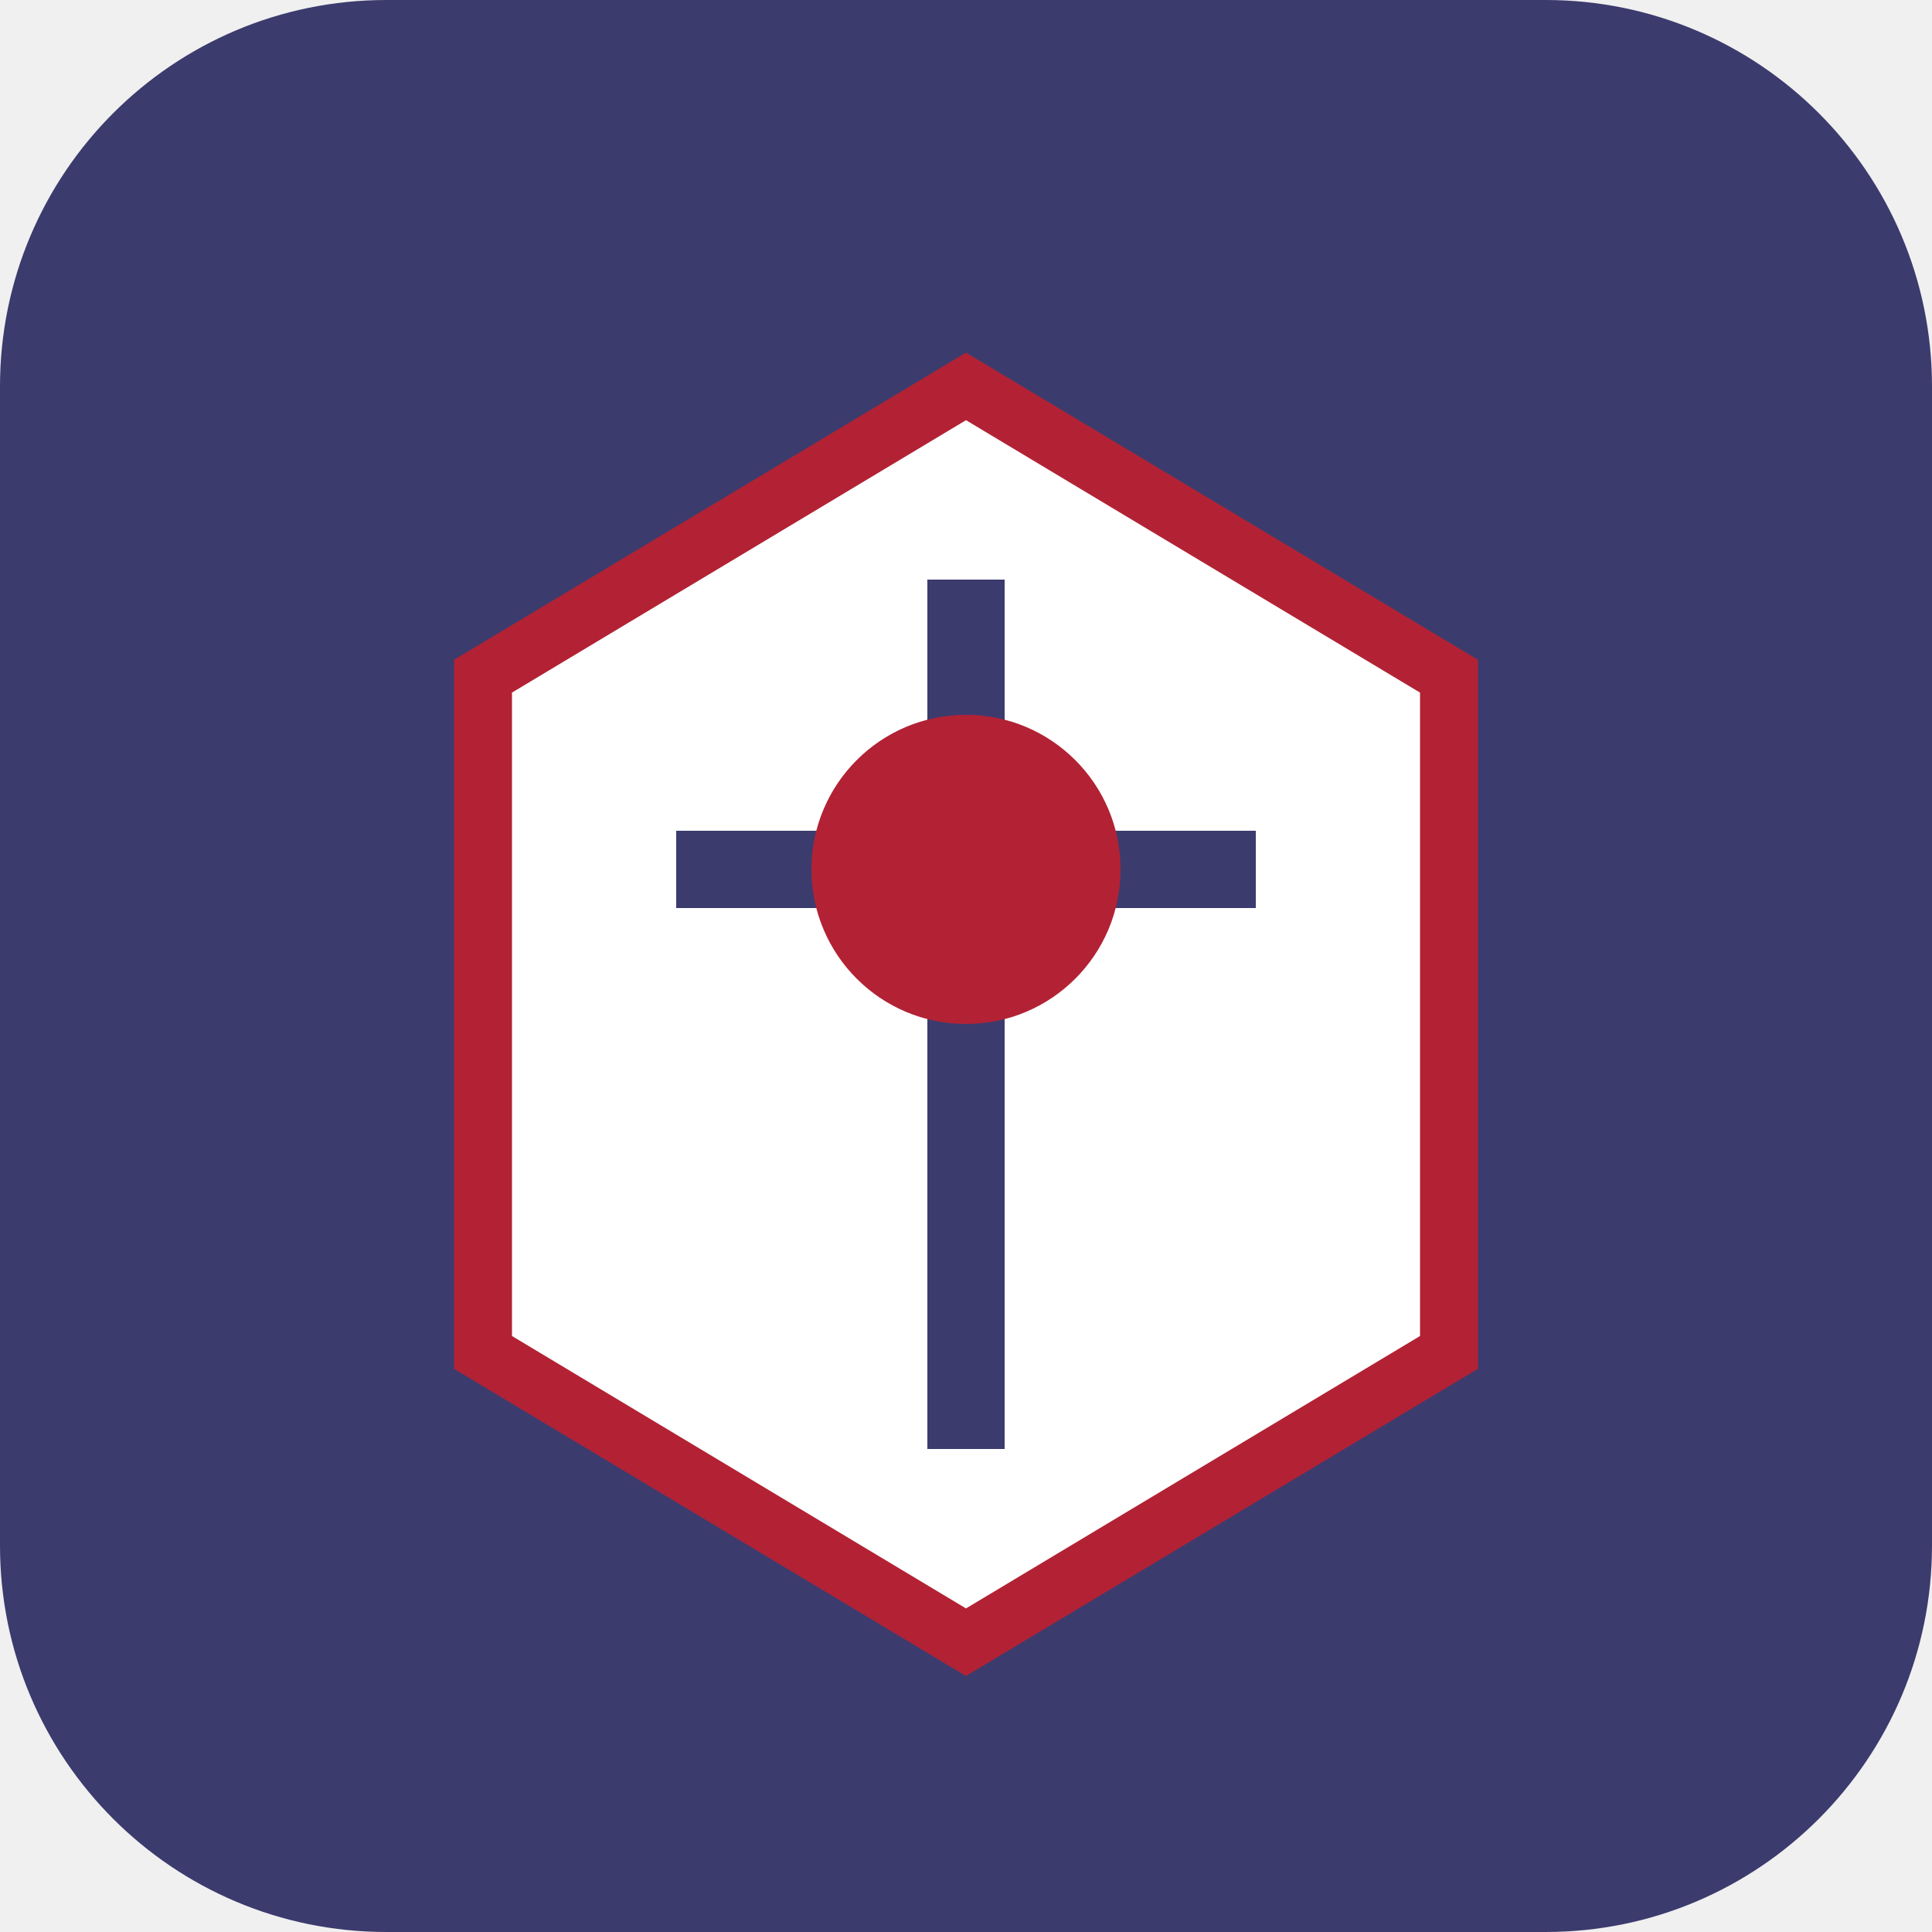
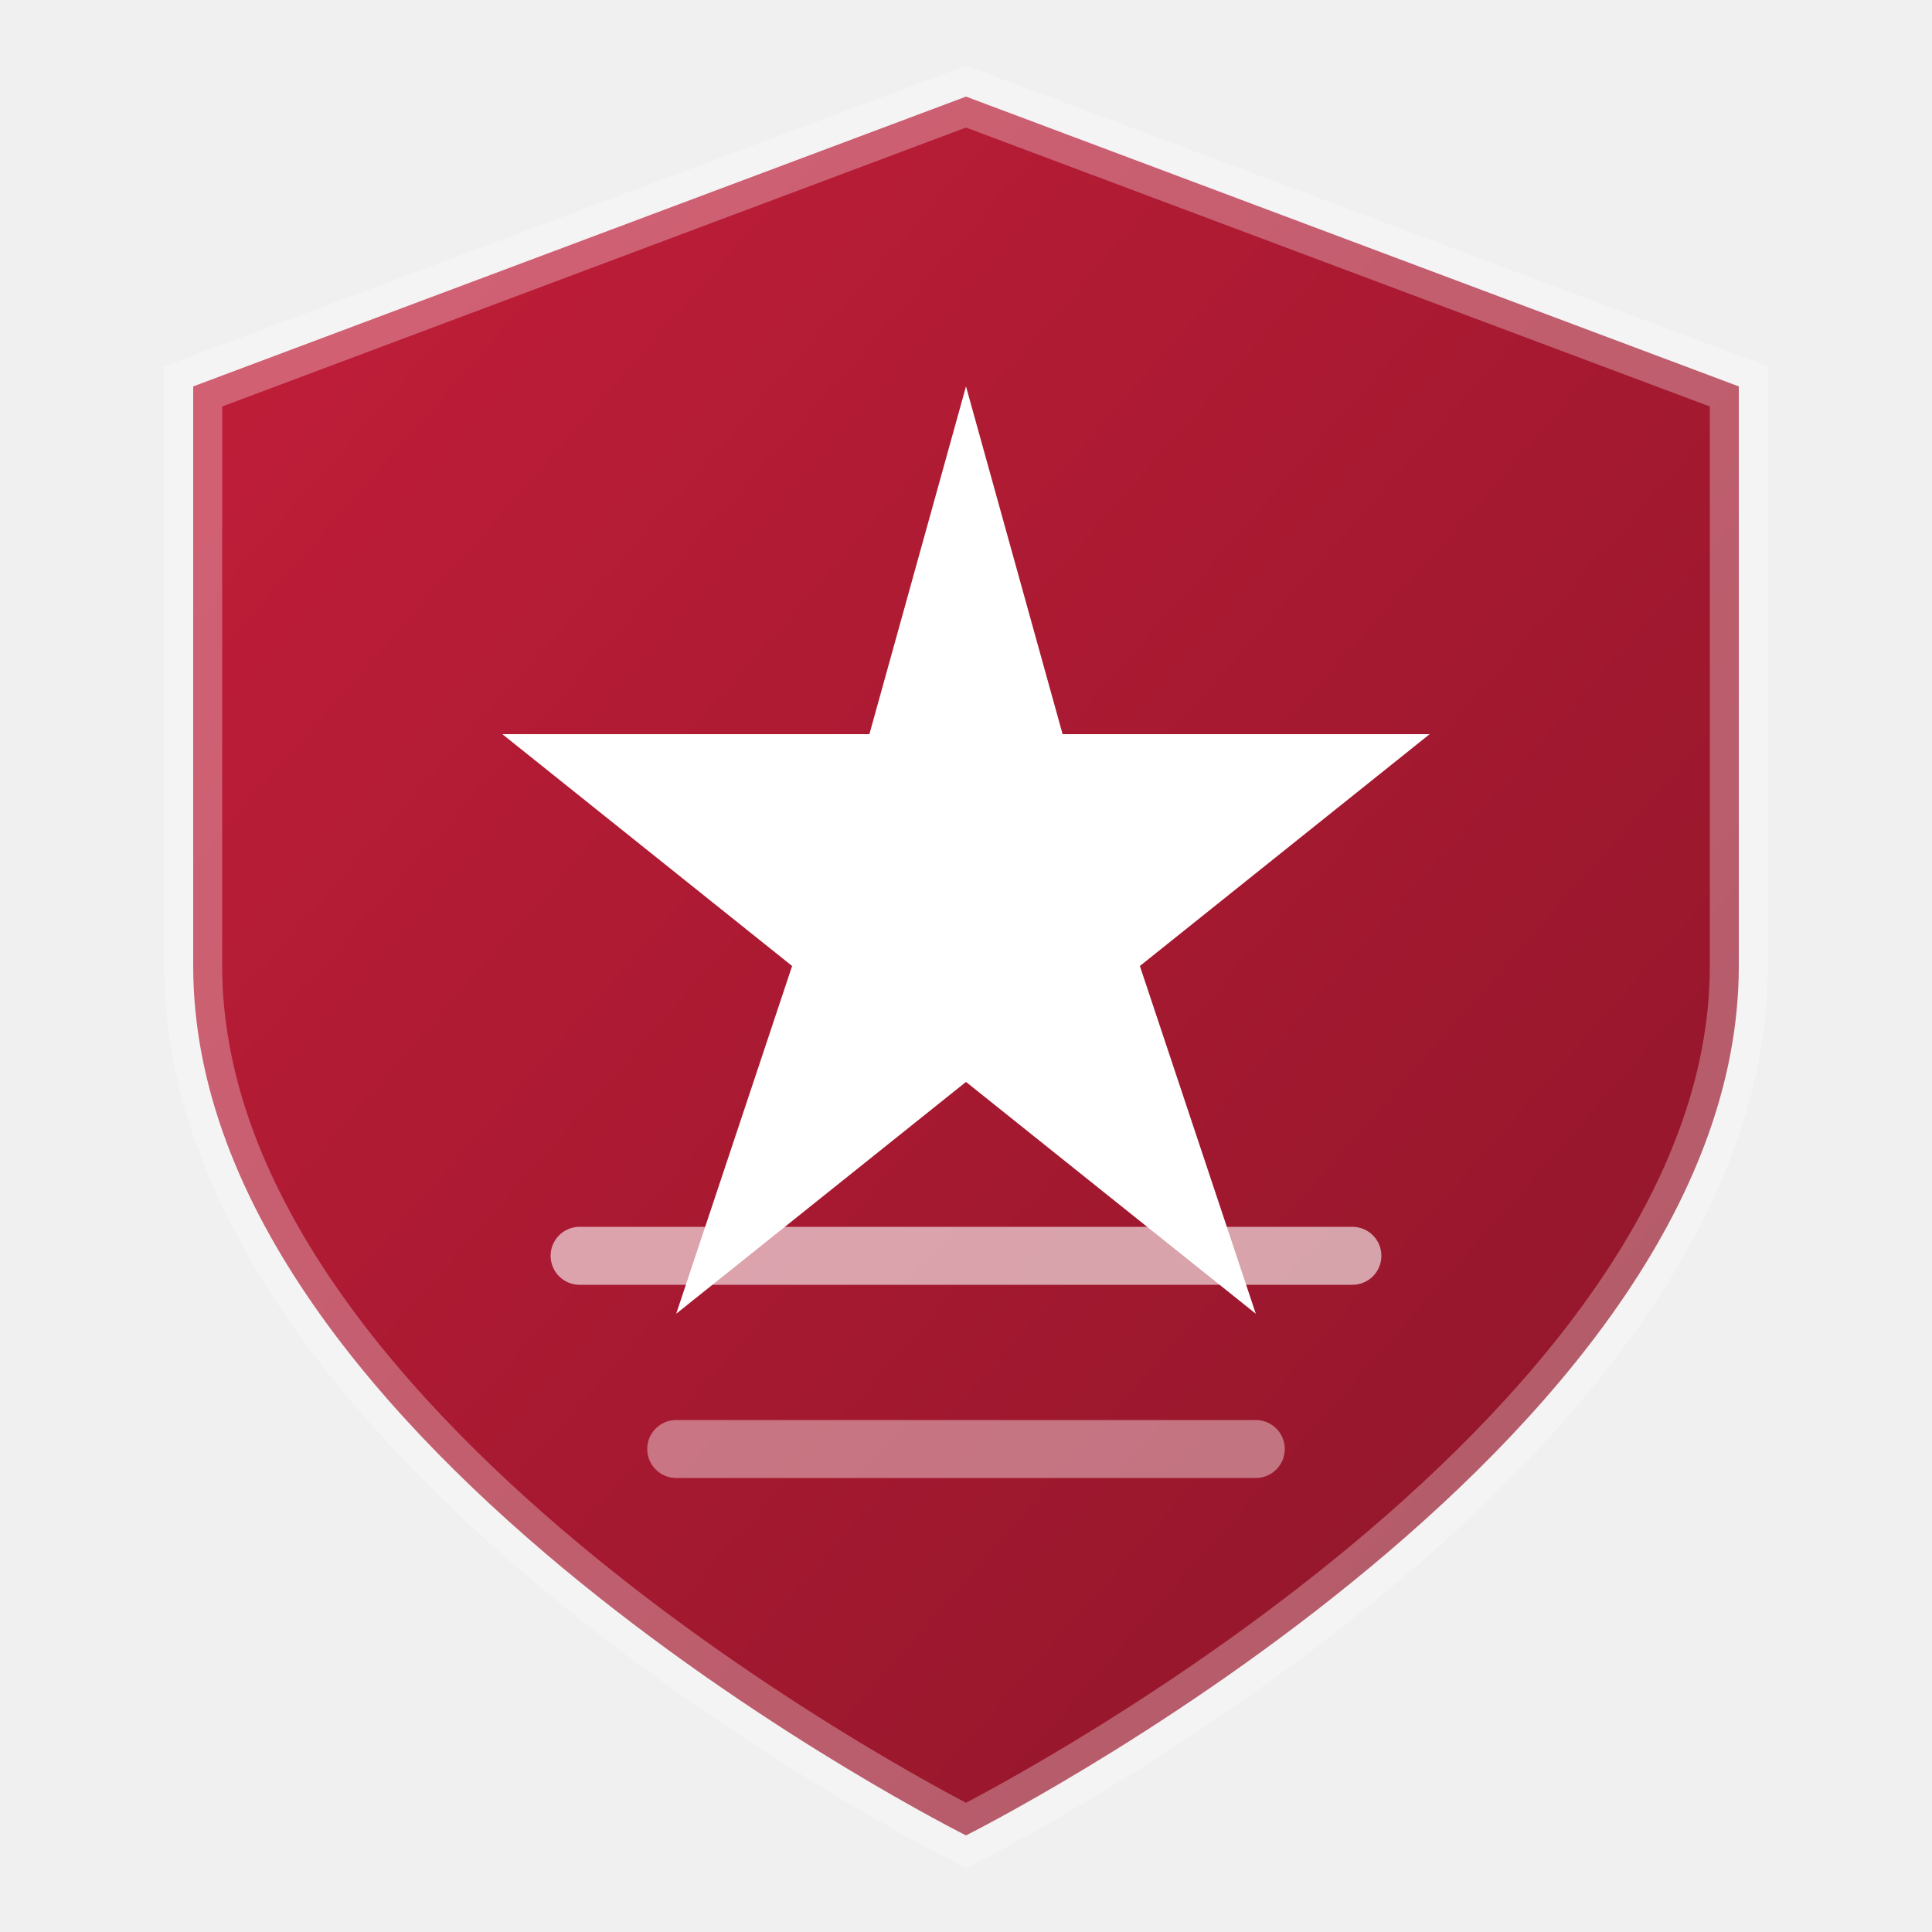
<svg xmlns="http://www.w3.org/2000/svg" viewBox="0 0 100 100">
-   <rect width="100" height="100" rx="20" fill="#3C3B6E" />
-   <path d="M25 35 L50 20 L75 35 L75 70 L50 85 L25 70 Z" fill="#FFFFFF" stroke="#B22234" stroke-width="3" />
-   <path d="M50 30 L50 75" stroke="#3C3B6E" stroke-width="4" />
-   <path d="M35 45 L65 45" stroke="#3C3B6E" stroke-width="4" />
-   <circle cx="50" cy="45" r="8" fill="#B22234" />
+   <defs>
+     <linearGradient id="shieldGrad" x1="0%" y1="0%" x2="100%" y2="100%">
+       <stop offset="0%" style="stop-color:#C41E3A" />
+       <stop offset="100%" style="stop-color:#8B1528" />
+     </linearGradient>
+   </defs>
+   <path d="M50 5 L90 20 L90 50 C90 75 50 95 50 95 C50 95 10 75 10 50 L10 20 Z" fill="url(#shieldGrad)" />
+   <path d="M50 5 L90 20 L90 50 C90 75 50 95 50 95 C50 95 10 75 10 50 L10 20 Z" fill="none" stroke="#FFFFFF" stroke-width="3" opacity="0.3" />
+   <path d="M50 20 L55 38 L74 38 L59 50 L65 68 L50 56 L35 68 L41 50 L26 38 L45 38 Z" fill="#FFFFFF" />
+   <path d="M30 65 L70 65" stroke="#FFFFFF" stroke-width="3" stroke-linecap="round" opacity="0.6" />
+   <path d="M35 75 L65 75" stroke="#FFFFFF" stroke-width="3" stroke-linecap="round" opacity="0.4" />
</svg>
